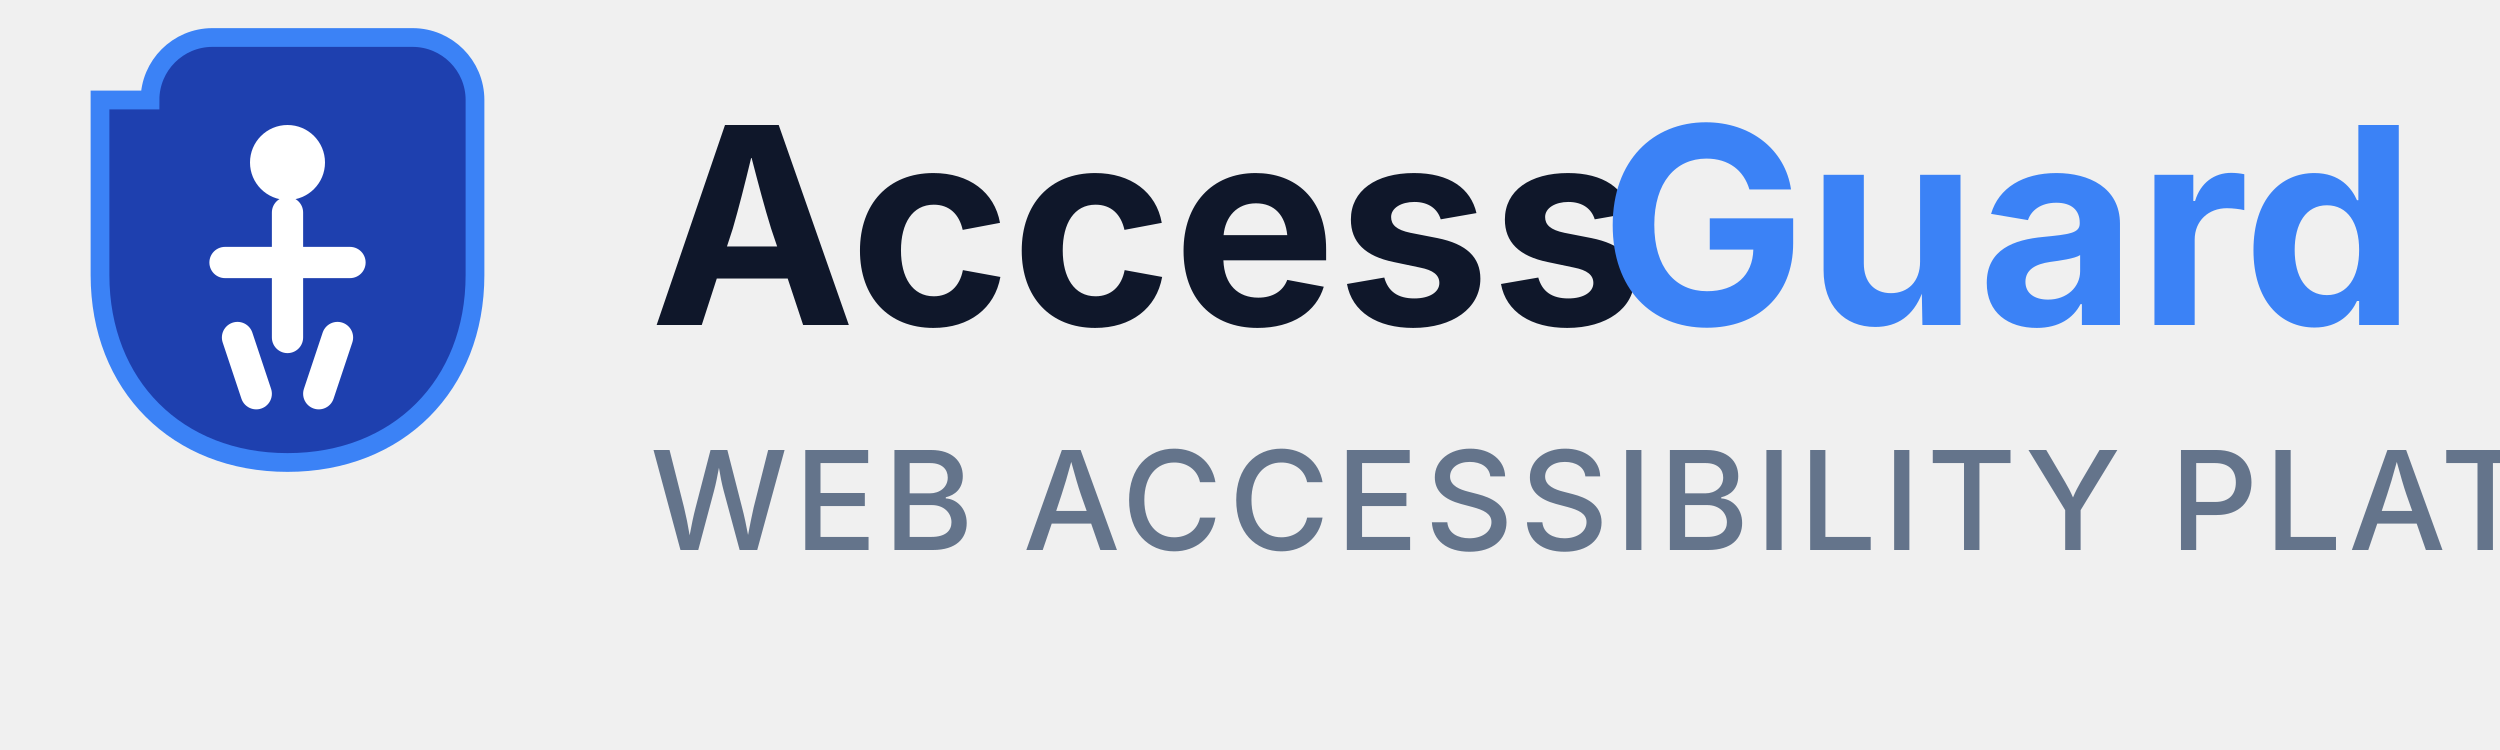
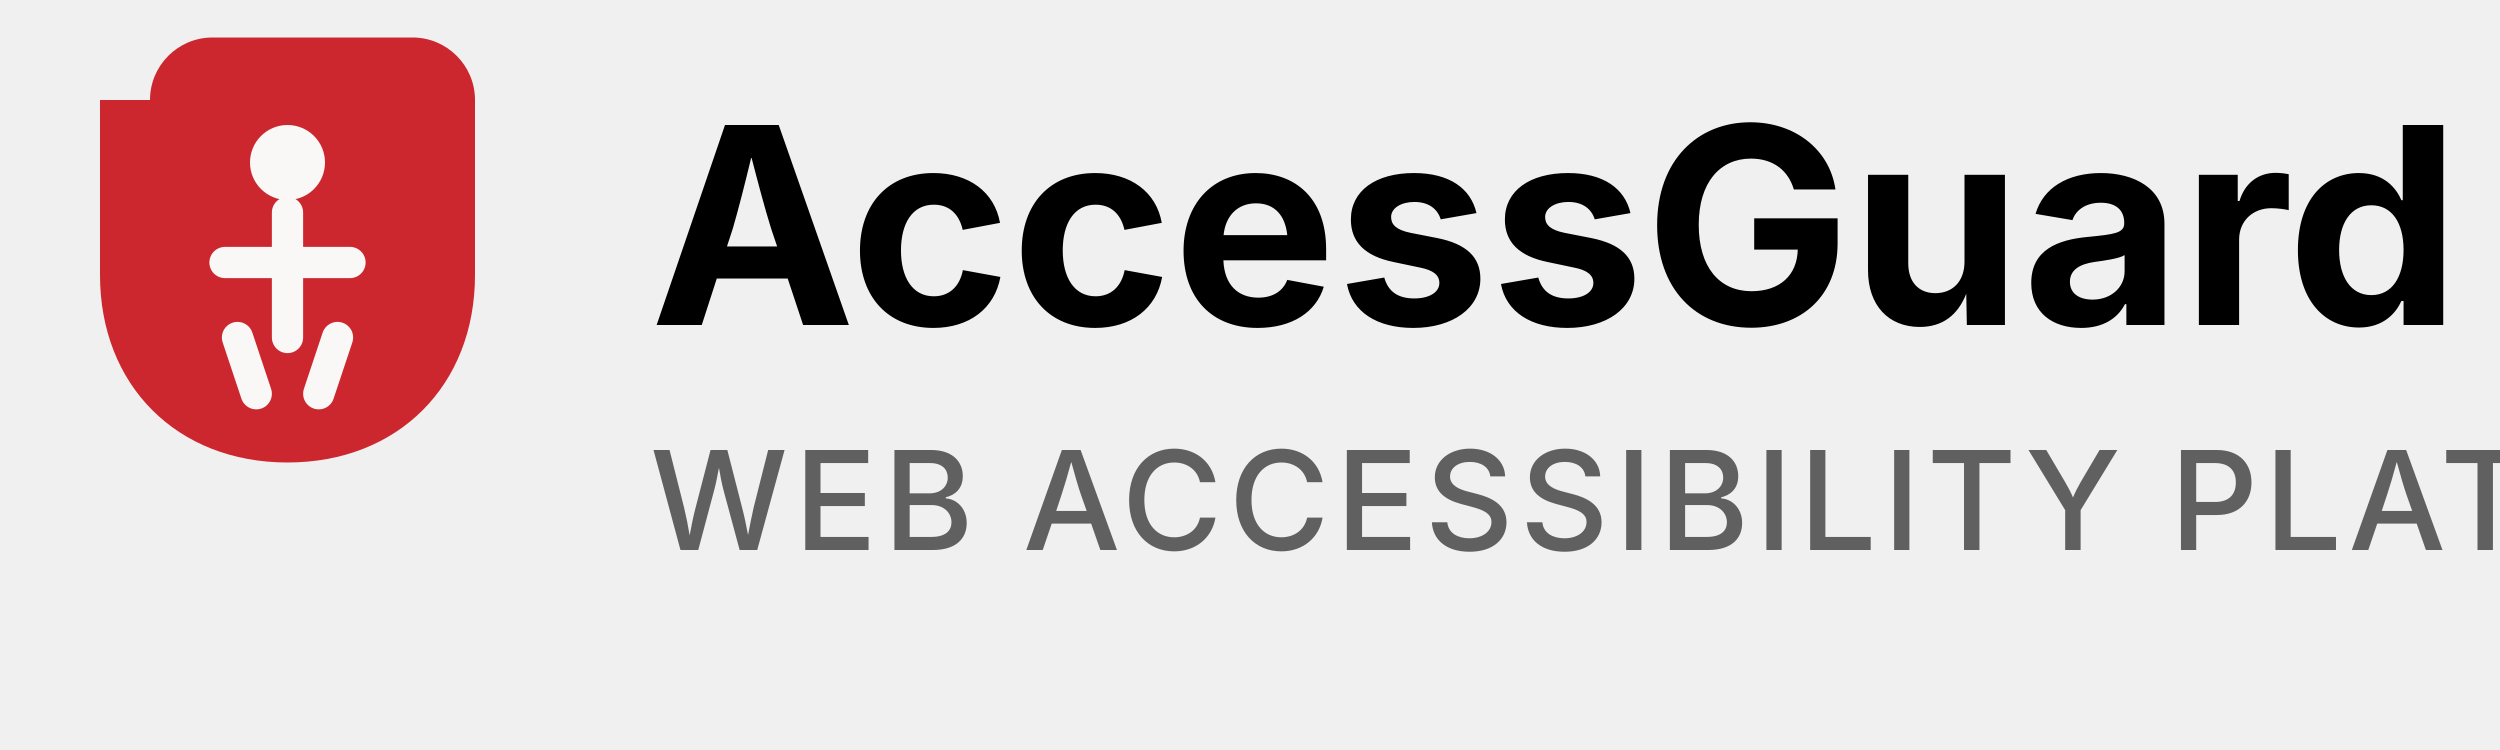
<svg xmlns="http://www.w3.org/2000/svg" viewBox="0 0 200 60" fill="none">
  <g id="logo-mark">
-     <path d="M12 8C12 5.239 14.239 3 17 3H33C35.761 3 38 5.239 38 8V22C38 30.837 31.837 37 23 37C14.163 37 8 30.837 8 22V8Z" fill="#1e40af" />
-     <path d="M12 8C12 5.239 14.239 3 17 3H33C35.761 3 38 5.239 38 8V22C38 30.837 31.837 37 23 37C14.163 37 8 30.837 8 22V8Z" stroke="#3b82f6" stroke-width="1.5" />
-     <circle cx="23" cy="13" r="3" fill="white" />
-     <path d="M23 17V27M18 21H28M19 27L20.5 31.5M27 27L25.5 31.5" stroke="white" stroke-width="2.5" stroke-linecap="round" />
+     <path d="M12 8C12 5.239 14.239 3 17 3H33C35.761 3 38 5.239 38 8V22C38 30.837 31.837 37 23 37C14.163 37 8 30.837 8 22V8Z" fill="#cc272e" />
+     <circle cx="23" cy="13" r="3" fill="#faf8f6" />
+     <path d="M23 17V27M18 21H28M19 27L20.5 31.5M27 27L25.5 31.5" stroke="#faf8f6" stroke-width="2.5" stroke-linecap="round" />
  </g>
  <g id="wordmark">
-     <text x="52" y="26" font-family="system-ui, -apple-system, sans-serif" font-size="22" font-weight="700" fill="#0f172a">
-       Access
+     <text x="52" y="26" font-family="Geist, system-ui, -apple-system, sans-serif" font-size="22" font-weight="700" fill="currentColor">
+       AccessGuard
    </text>
-     <text x="128" y="26" font-family="system-ui, -apple-system, sans-serif" font-size="22" font-weight="700" fill="#3b82f6">
-       Guard
-     </text>
-     <text x="52" y="44" font-family="system-ui, -apple-system, sans-serif" font-size="11" font-weight="500" fill="#64748b" letter-spacing="0.5">
+     <text x="52" y="44" font-family="Geist, system-ui, -apple-system, sans-serif" font-size="11" font-weight="500" fill="currentColor" opacity="0.6" letter-spacing="0.5">
      WEB ACCESSIBILITY PLATFORM
    </text>
  </g>
</svg>
